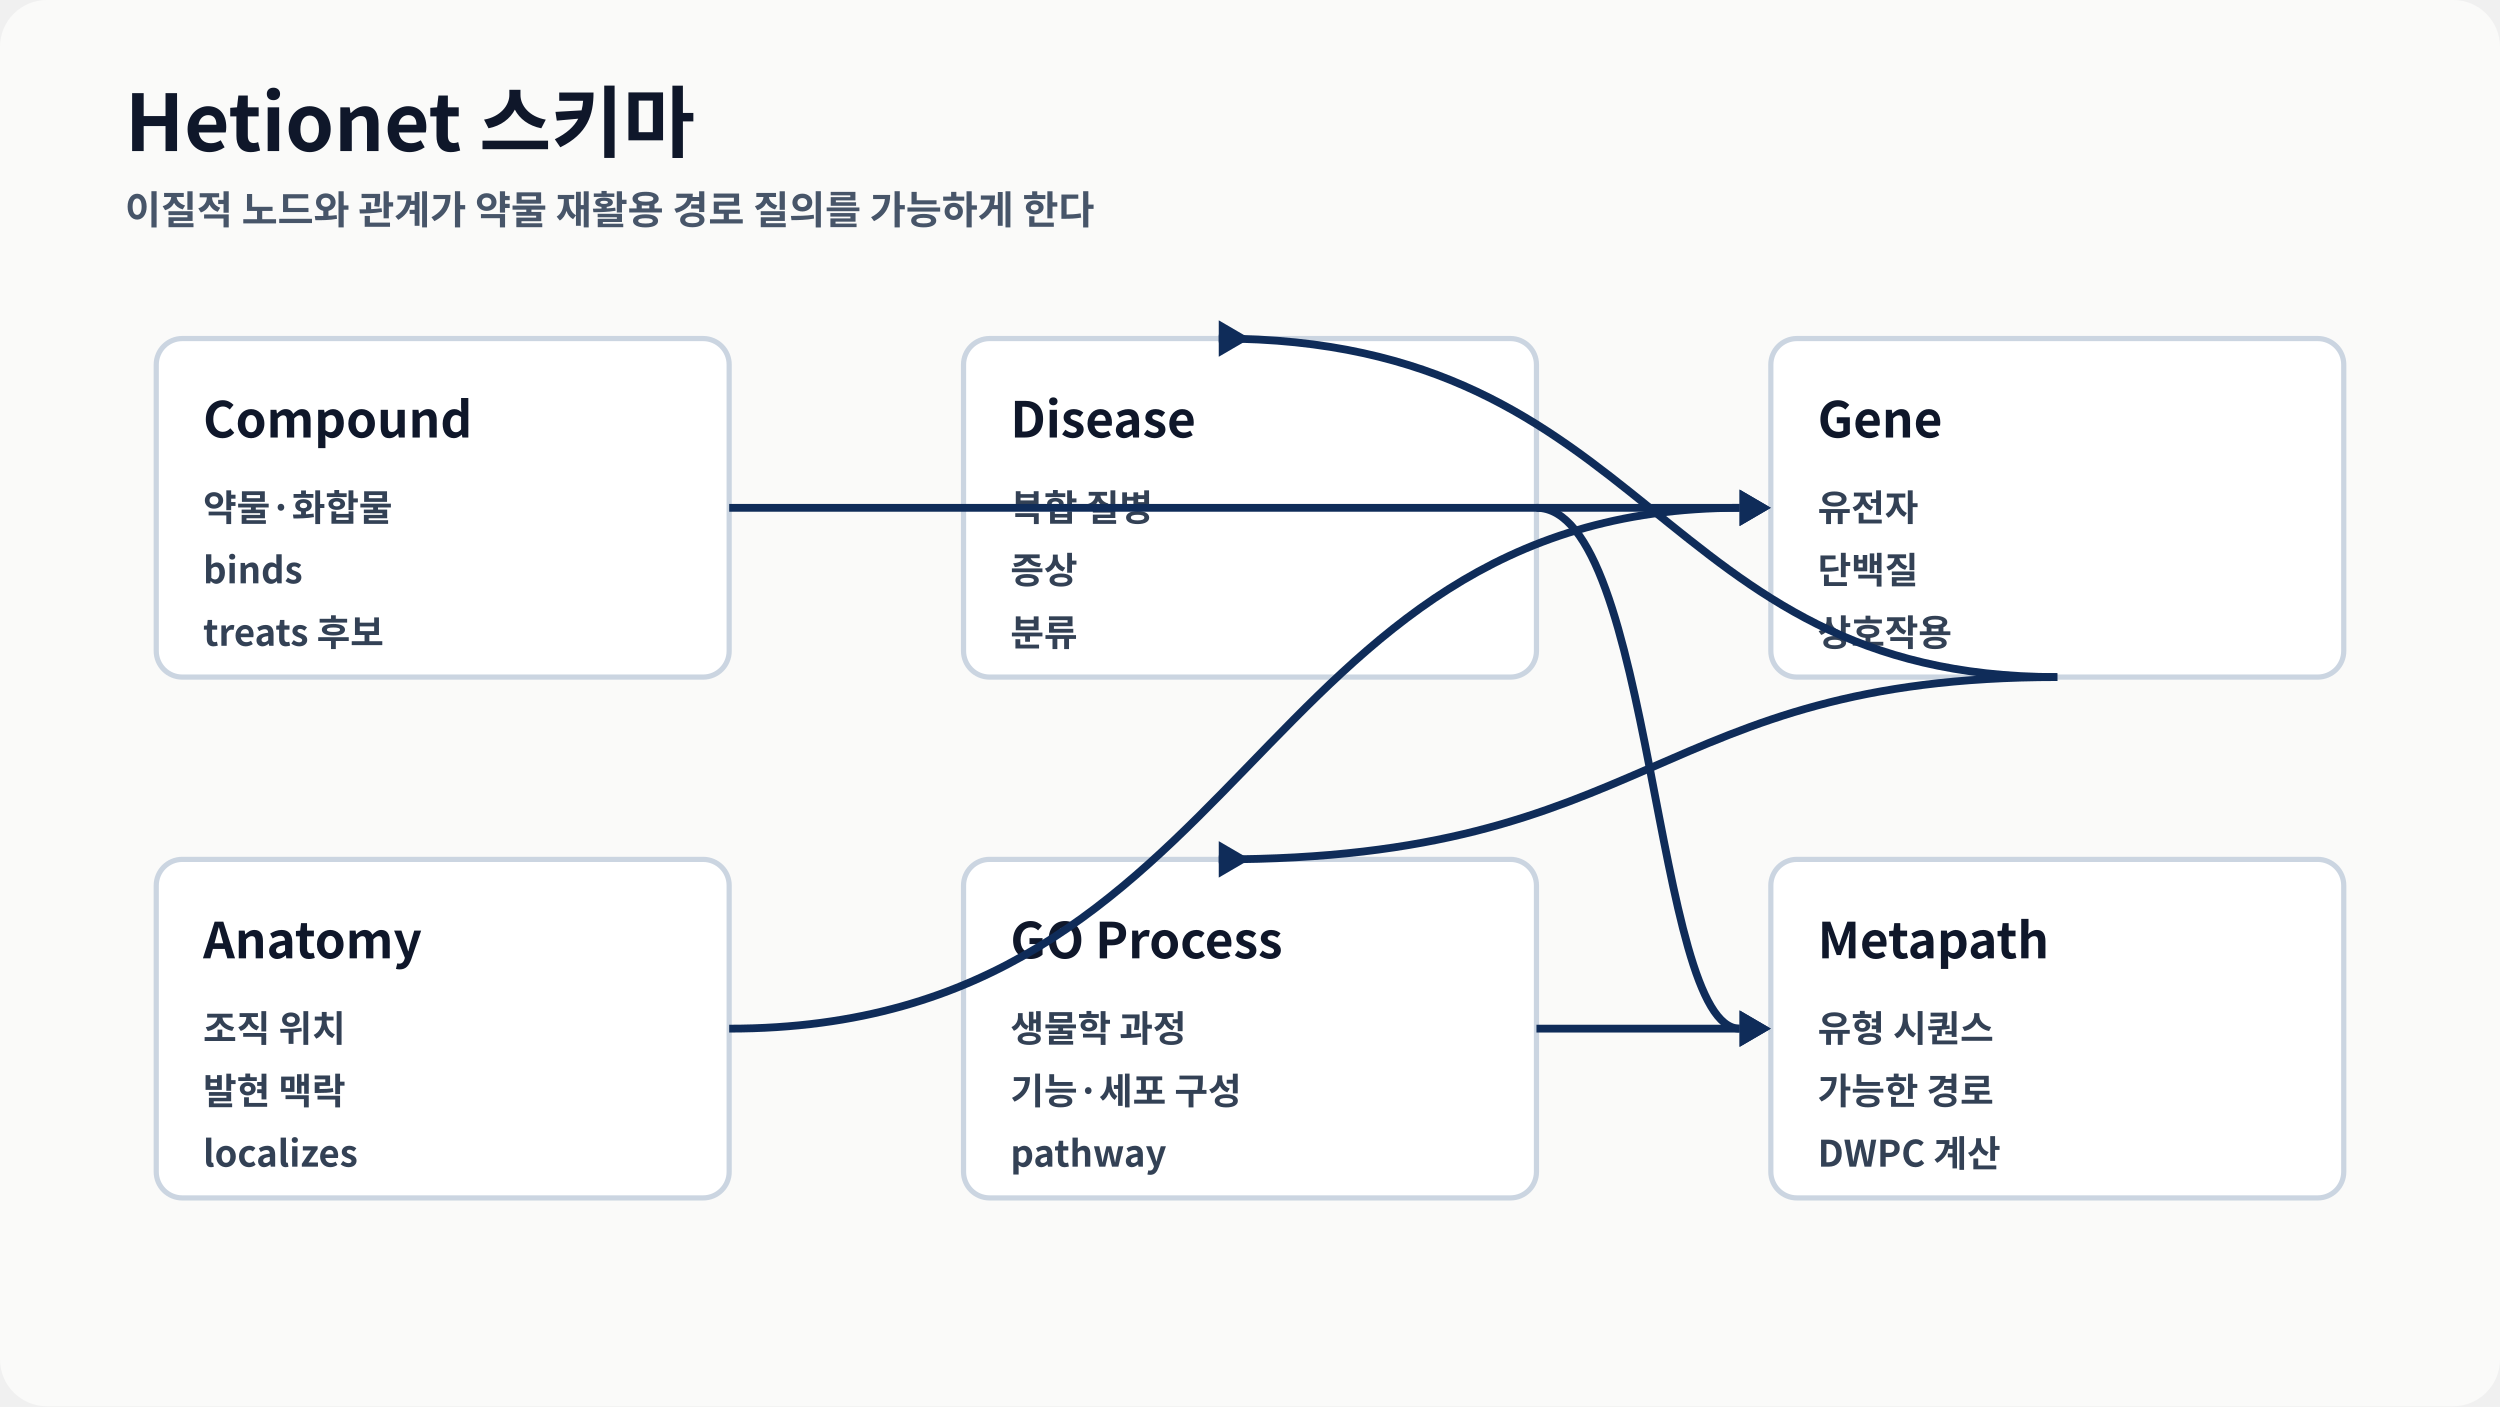
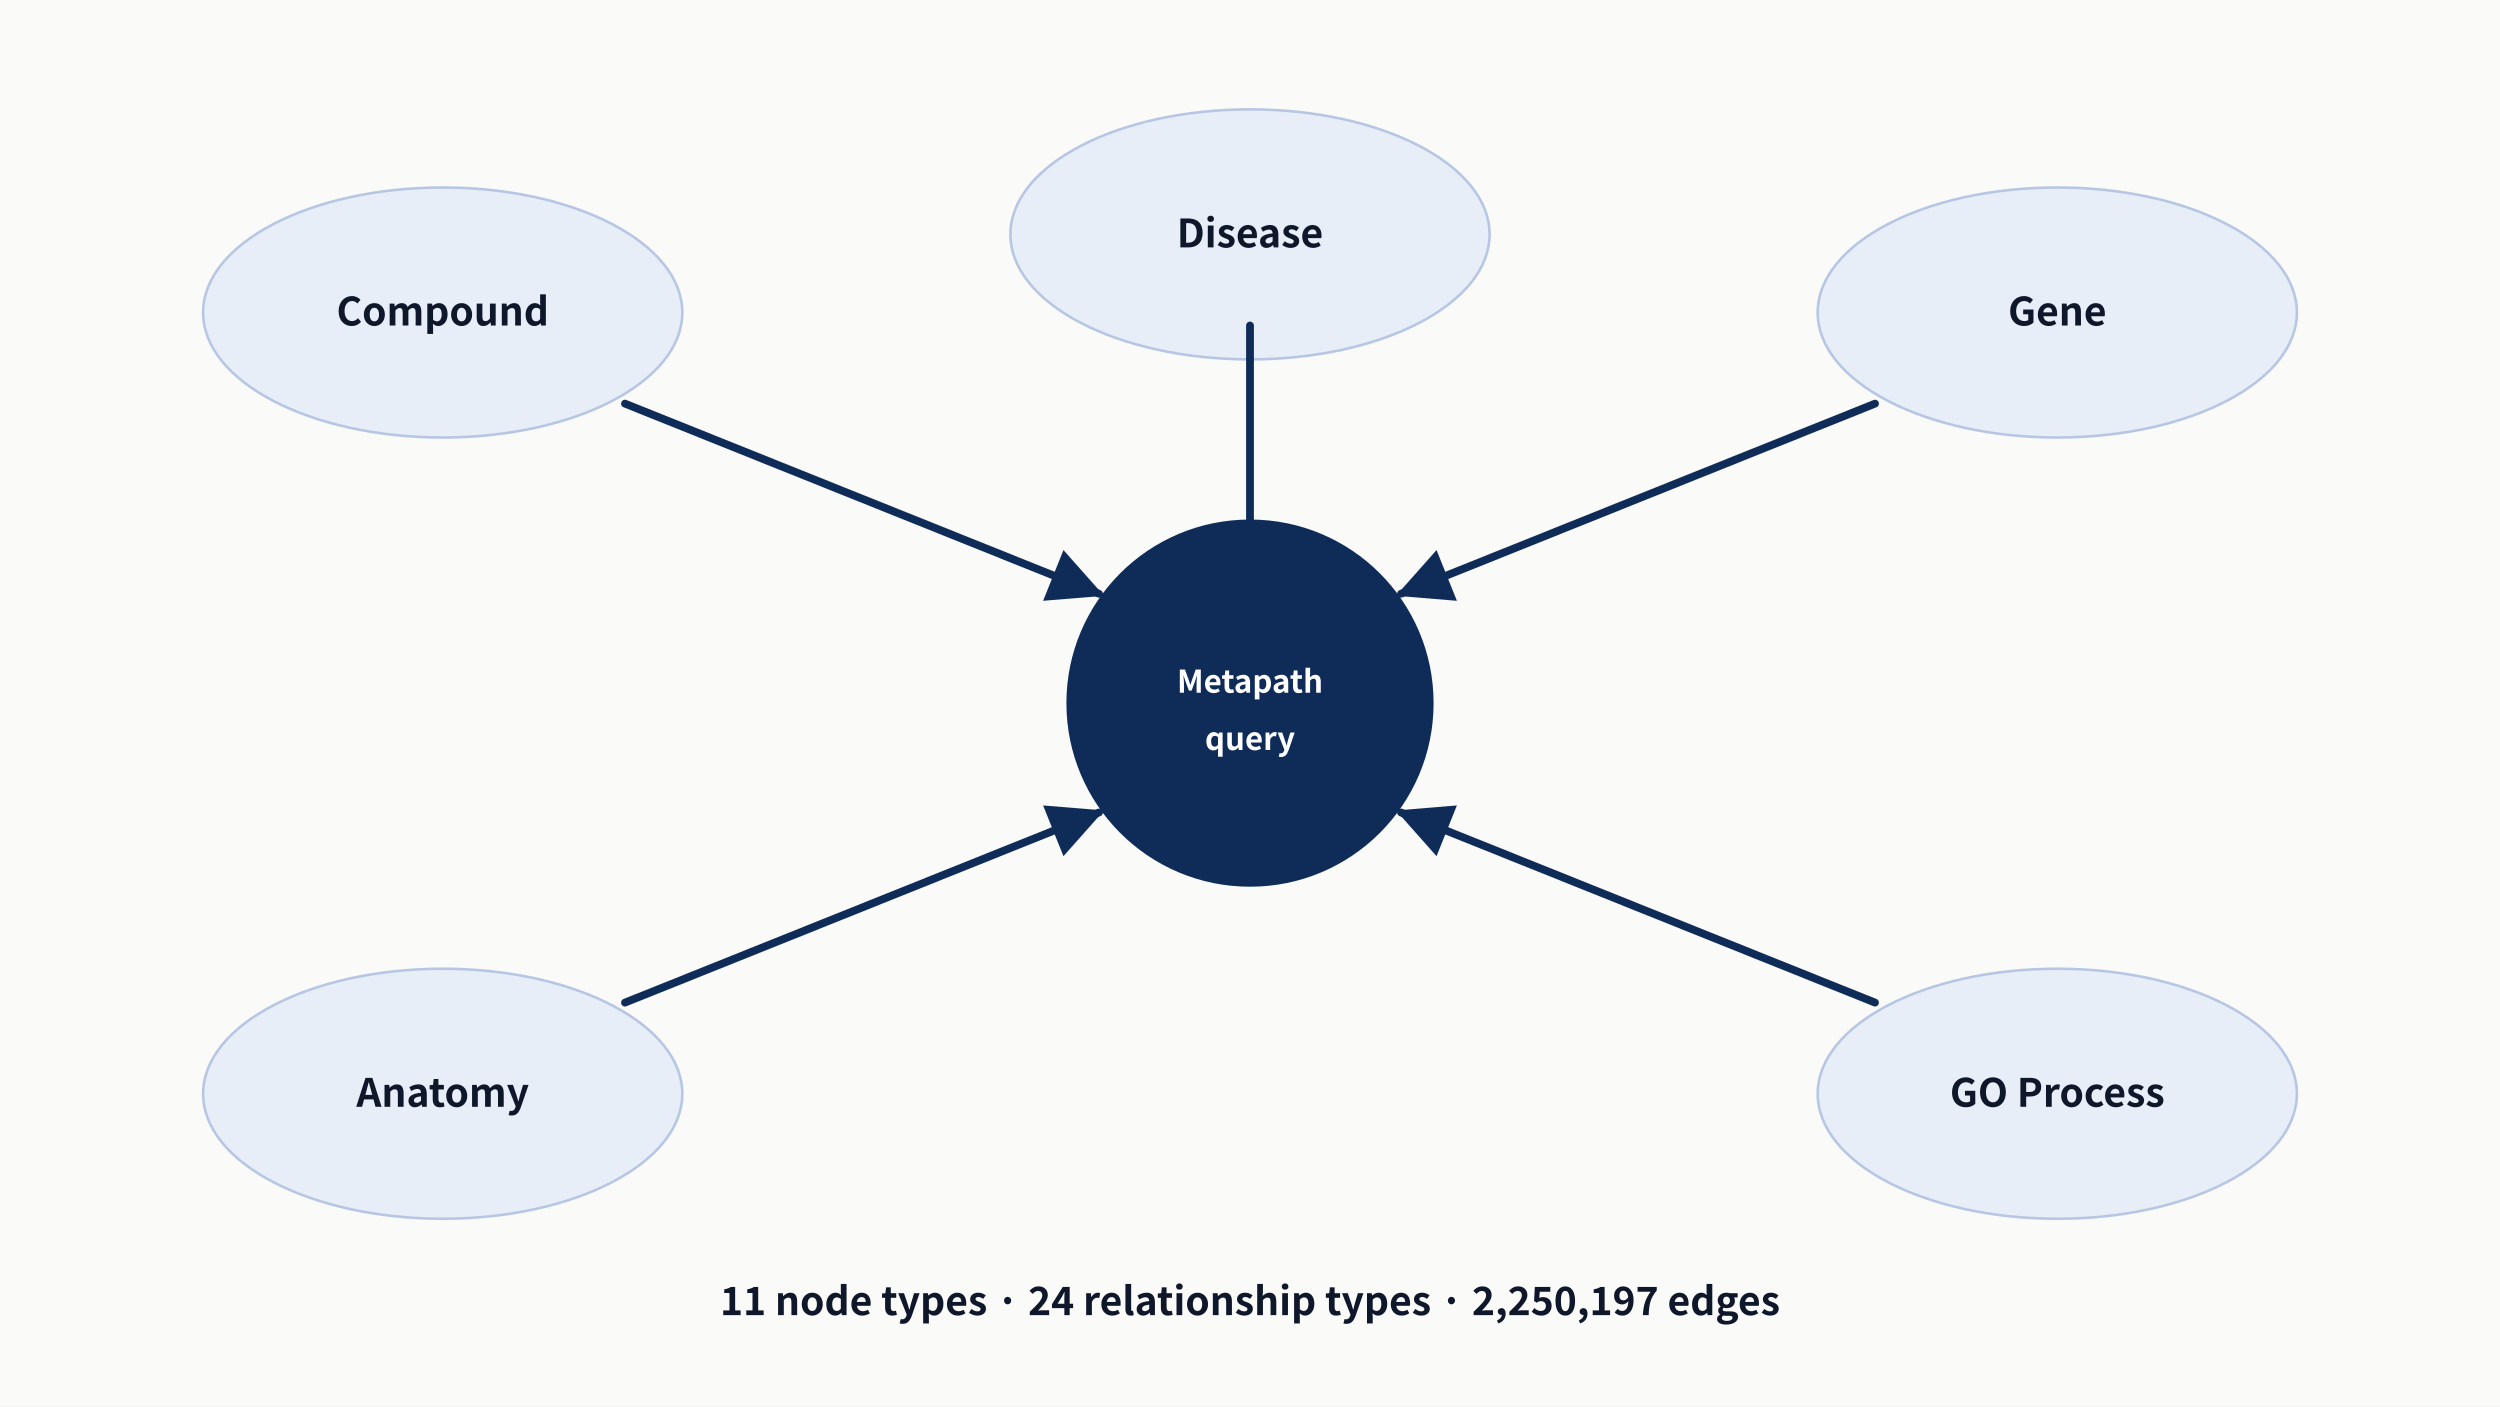
<svg xmlns="http://www.w3.org/2000/svg" viewBox="0 0 960 540" role="img" aria-labelledby="title desc">
  <style>
-       .t{font-family:'Noto Sans CJK KR', 'Apple SD Gothic Neo', 'Malgun Gothic', 'Noto Sans KR', NanumGothic, Inter, system-ui, sans-serif;fill:#0f172a}
-       .title{font-size:30px;font-weight:900}
-       .sub{font-size:15px;fill:#475569;font-weight:700}
-       .box{fill:#ffffff;stroke:#cbd5e1;stroke-width:2}
-       .accent{fill:#0f2c59}
-       .soft{fill:#e8eef8}
-       .muted{fill:#f8fafc}
-       .label{font-size:19px;font-weight:900}
-       .body{font-size:14px;fill:#334155;font-weight:700}
-       .small{font-size:12px;fill:#475569;font-weight:700}
-       .line{stroke:#0f2c59;stroke-width:3;fill:none}
+       .t{font-family:'Noto Sans CJK KR', 'Apple SD Gothic Neo', 'Malgun Gothic', 'Noto Sans KR', NanumGothic, Inter, system-ui, sans-serif}
+       .h{font-size:20px;font-weight:900}
+       .m{font-size:15px;font-weight:800}
+       .s{font-size:12px;font-weight:700}
+       .xs{font-size:10px;font-weight:700}
+       .dark{fill:#0f2c59;stroke:#0f2c59}
+       .soft{fill:#e8eef8;stroke:#b7c7e3}
+       .plain{fill:#fff;stroke:#cbd5e1}
+       .green{fill:#e7f7ef;stroke:#99d8b6}
+       .warn{fill:#fff7ed;stroke:#fdba74}
+       .line{stroke:#0f2c59;stroke-width:3;fill:none;stroke-linecap:round;stroke-linejoin:round}
+       .dash{stroke:#64748b;stroke-width:2.5;fill:none;stroke-dasharray:7 7;stroke-linecap:round}
+       .thin{stroke:#94a3b8;stroke-width:2;fill:none}
+       .axis{stroke:#64748b;stroke-width:2;fill:none}
+       .bar{fill:#0f2c59}
+       .bar2{fill:#89a7d8}
+       .badge{fill:#0f2c59}
+       .badgeText{fill:#fff;font-size:12px;font-weight:900}
    </style>
-   <rect width="960" height="540" rx="18" fill="#fafaf9" />
-   <text class="t title" x="48" y="58">Hetionet 스키마</text>
-   <text class="t sub" x="48" y="86">이질적 노드와 관계가 약물 재활용 경로 질의를 가능하게 한다</text>
-   <rect class="box" x="60" y="130" width="220" height="130" rx="10" fill="#e8eef8" />
-   <text class="t label" x="78" y="168" fill="#0f172a">Compound</text>
-   <text class="t body" x="78" y="200" fill="#334155">약물·화합물</text>
-   <text class="t body" x="78" y="224" fill="#334155">binds</text>
-   <text class="t body" x="78" y="248" fill="#334155">treats 후보</text>
-   <rect class="box" x="370" y="130" width="220" height="130" rx="10" fill="#fff7ed" />
-   <text class="t label" x="388" y="168" fill="#0f172a">Disease</text>
-   <text class="t body" x="388" y="200" fill="#334155">복합 질병</text>
-   <text class="t body" x="388" y="224" fill="#334155">증상</text>
-   <text class="t body" x="388" y="248" fill="#334155">분류</text>
-   <rect class="box" x="680" y="130" width="220" height="130" rx="10" fill="#ffffff" />
-   <text class="t label" x="698" y="168" fill="#0f172a">Gene</text>
-   <text class="t body" x="698" y="200" fill="#334155">유전자</text>
-   <text class="t body" x="698" y="224" fill="#334155">단백질</text>
-   <text class="t body" x="698" y="248" fill="#334155">상호작용</text>
-   <rect class="box" x="60" y="330" width="220" height="130" rx="10" fill="#e7f7ef" />
-   <text class="t label" x="78" y="368" fill="#0f172a">Anatomy</text>
-   <text class="t body" x="78" y="400" fill="#334155">조직 위치</text>
-   <text class="t body" x="78" y="424" fill="#334155">발현 맥락</text>
-   <text class="t body" x="78" y="448" fill="#334155">localizes</text>
-   <rect class="box" x="370" y="330" width="220" height="130" rx="10" fill="#ffffff" />
-   <text class="t label" x="388" y="368" fill="#0f172a">GO Process</text>
-   <text class="t body" x="388" y="400" fill="#334155">생물학 과정</text>
-   <text class="t body" x="388" y="424" fill="#334155">기능·세포 구성</text>
-   <text class="t body" x="388" y="448" fill="#334155">pathway</text>
-   <rect class="box" x="680" y="330" width="220" height="130" rx="10" fill="#0f2c59" />
-   <text class="t label" x="698" y="368" fill="#ffffff">Metapath</text>
-   <text class="t body" x="698" y="400" fill="#ffffff">유형 시퀀스</text>
-   <text class="t body" x="698" y="424" fill="#ffffff">가능한 경로</text>
-   <text class="t body" x="698" y="448" fill="#ffffff">DWPC 계산</text>
-   <path class="line" d="M280 195 C 480 195, 480 195, 668 195" />
-   <polygon points="668,188 680,195 668,202" fill="#0f2c59" />
-   <path class="line" d="M790 260 C 635 260, 635 130, 468 130" />
-   <polygon points="468,123 480,130 468,137" fill="#0f2c59" />
-   <path class="line" d="M790 260 C 635 260, 635 330, 468 330" />
-   <polygon points="468,323 480,330 468,337" fill="#0f2c59" />
-   <path class="line" d="M280 395 C 480 395, 480 195, 668 195" />
-   <polygon points="668,188 680,195 668,202" fill="#0f2c59" />
-   <path class="line" d="M590 395 C 635 395, 635 395, 668 395" />
-   <polygon points="668,388 680,395 668,402" fill="#0f2c59" />
-   <path class="line" d="M590 195 C 635 195, 635 395, 668 395" />
-   <polygon points="668,388 680,395 668,402" fill="#0f2c59" />
+   <defs>
+     <marker id="arrow" viewBox="0 0 10 10" refX="9" refY="5" markerWidth="7" markerHeight="7" orient="auto-start-reverse">
+       <path d="M0 0 L10 5 L0 10 z" fill="#0f2c59" />
+     </marker>
+   </defs>
+   <rect width="960" height="540" fill="#fafaf9" />
+   <circle class="dark" cx="480" cy="270" r="70" />
+   <text class="t badgeText" x="480" y="266" text-anchor="middle" fill="#fff">Metapath</text>
+   <text class="t badgeText" x="480" y="288" text-anchor="middle" fill="#fff">query</text>
+   <ellipse class="soft" cx="170" cy="120" rx="92" ry="48" />
+   <text class="t m" x="170" y="125" text-anchor="middle" fill="#0f172a">Compound</text>
+   <path class="line" d="M240 155 L422 228" marker-end="url(#arrow)" />
+   <ellipse class="soft" cx="480" cy="90" rx="92" ry="48" />
+   <text class="t m" x="480" y="95" text-anchor="middle" fill="#0f172a">Disease</text>
+   <path class="line" d="M480 125 L480 228" marker-end="url(#arrow)" />
+   <ellipse class="soft" cx="790" cy="120" rx="92" ry="48" />
+   <text class="t m" x="790" y="125" text-anchor="middle" fill="#0f172a">Gene</text>
+   <path class="line" d="M720 155 L538 228" marker-end="url(#arrow)" />
+   <ellipse class="soft" cx="170" cy="420" rx="92" ry="48" />
+   <text class="t m" x="170" y="425" text-anchor="middle" fill="#0f172a">Anatomy</text>
+   <path class="line" d="M240 385 L422 312" marker-end="url(#arrow)" />
+   <ellipse class="soft" cx="790" cy="420" rx="92" ry="48" />
+   <text class="t m" x="790" y="425" text-anchor="middle" fill="#0f172a">GO Process</text>
+   <path class="line" d="M720 385 L538 312" marker-end="url(#arrow)" />
+   <text class="t m" x="480" y="505" text-anchor="middle" fill="#0f172a">11 node types · 24 relationship types · 2,250,197 edges</text>
</svg>
